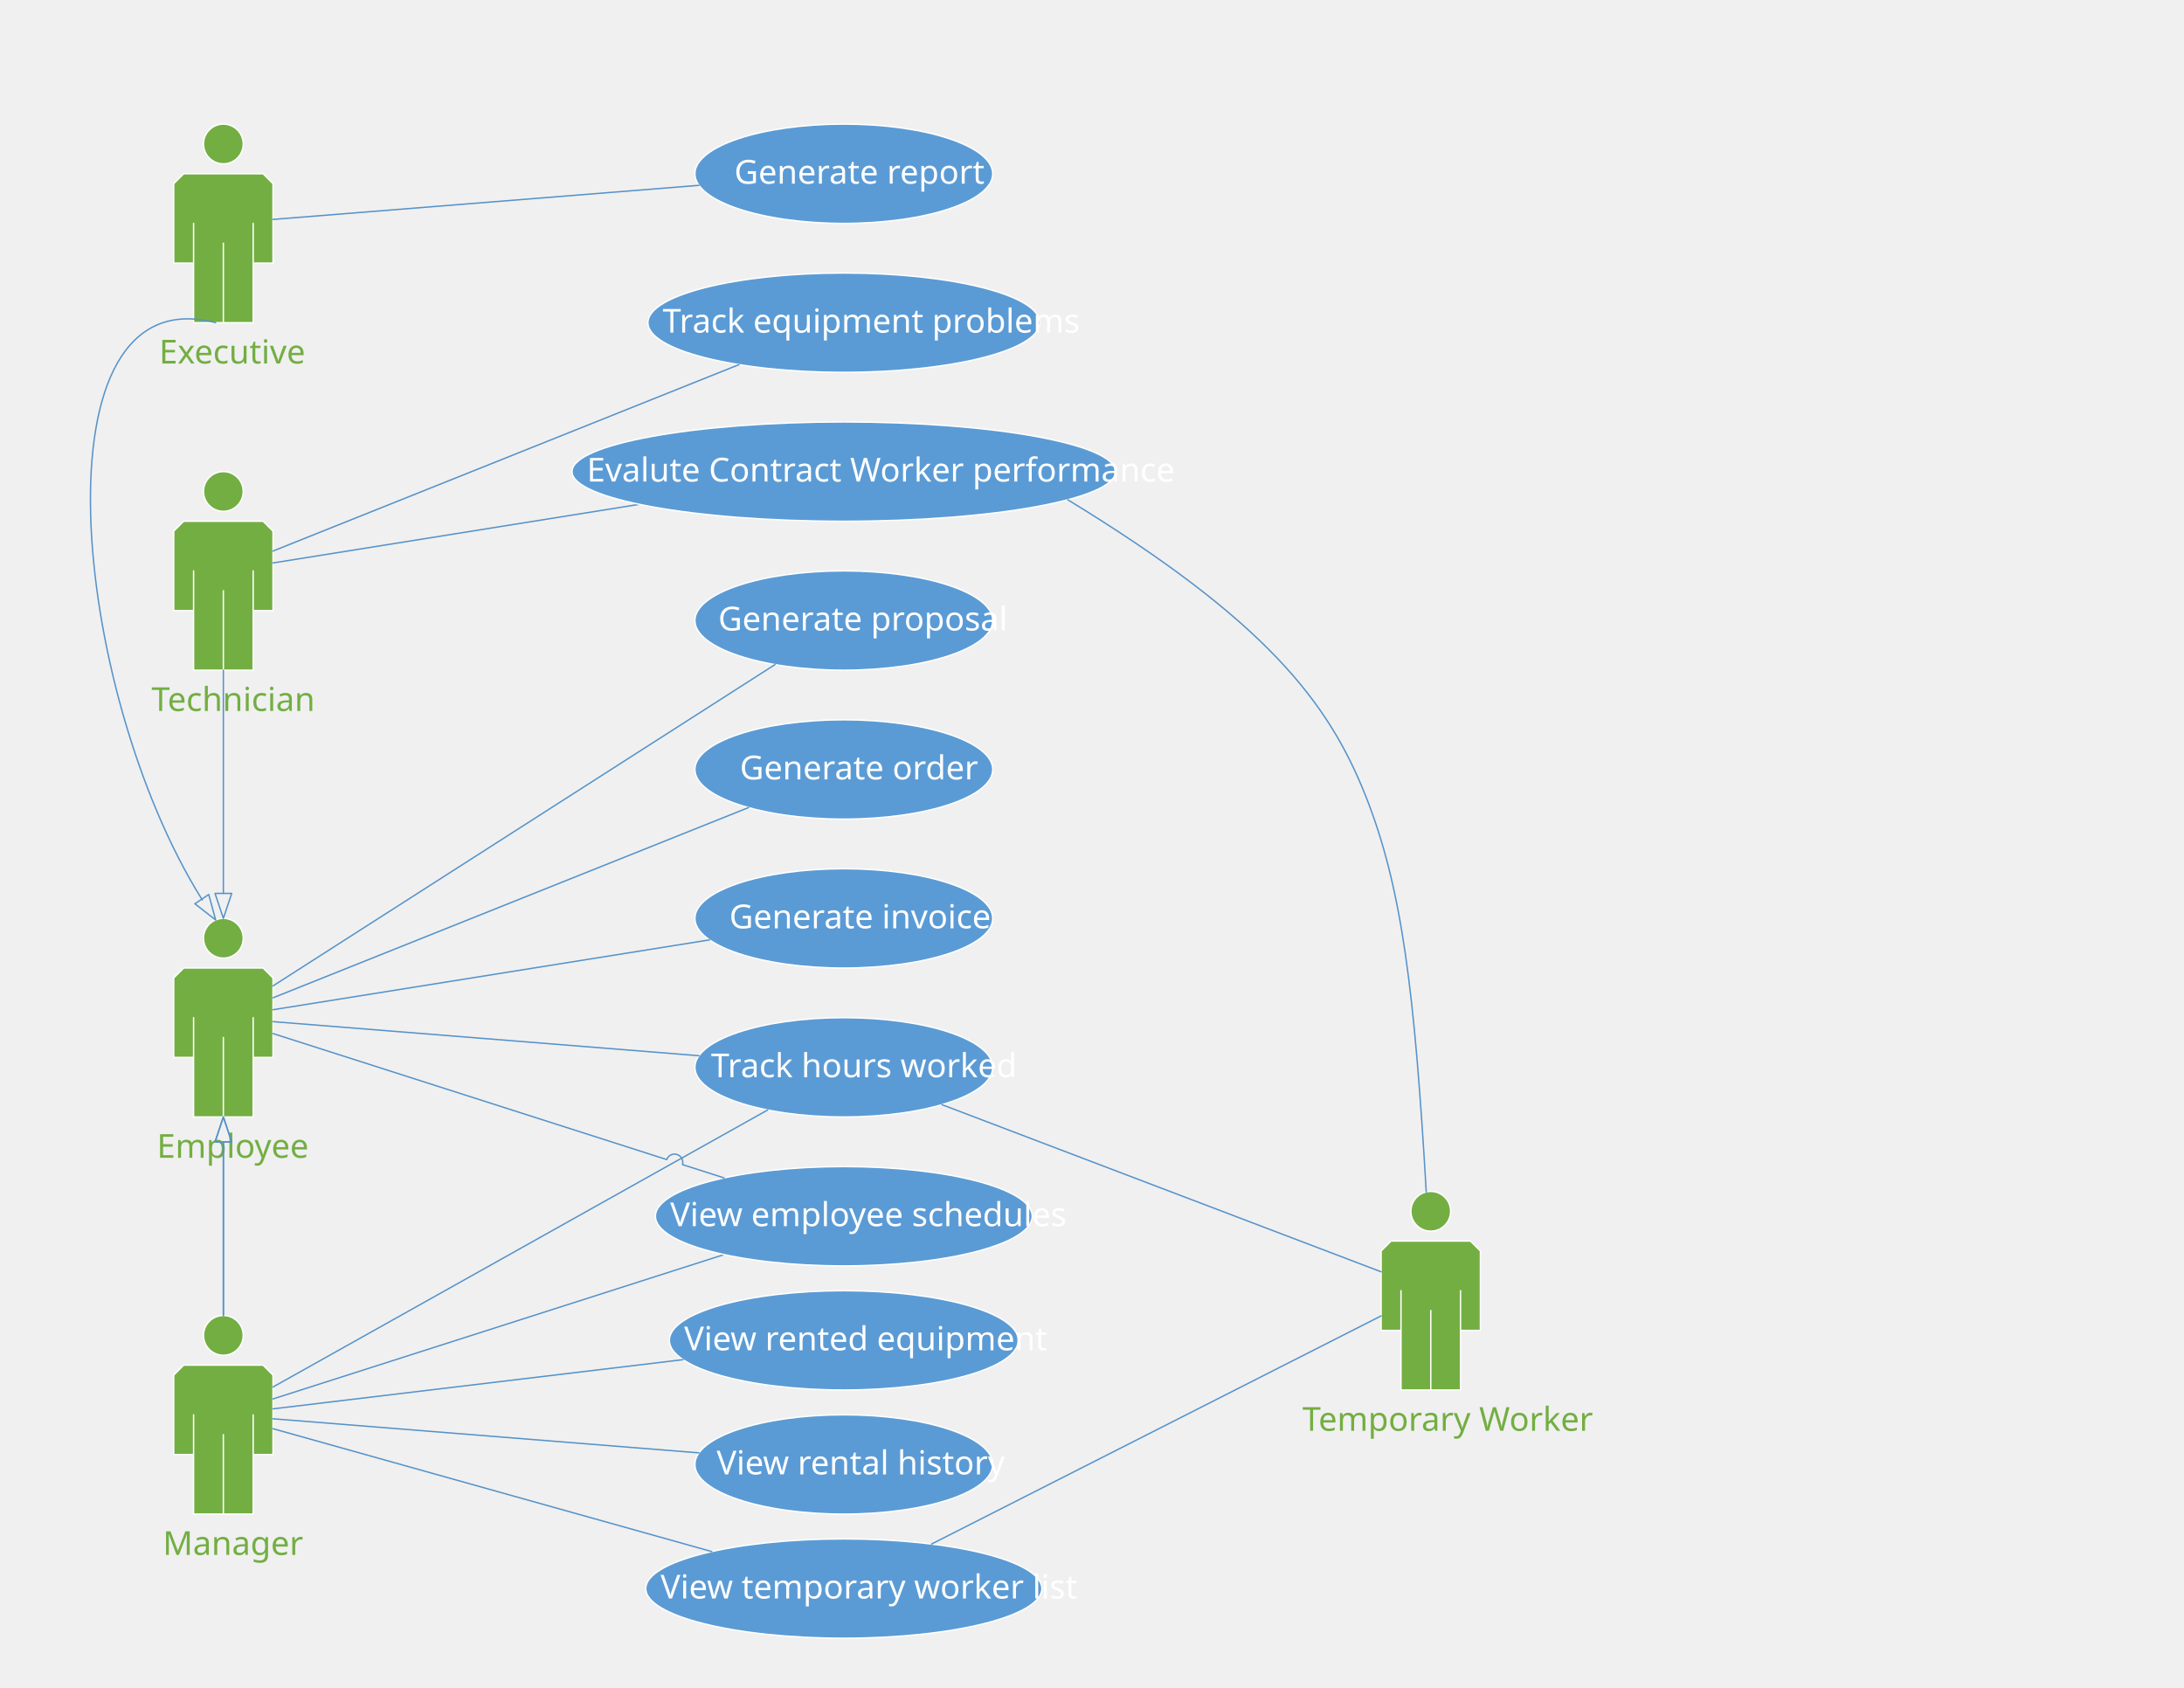
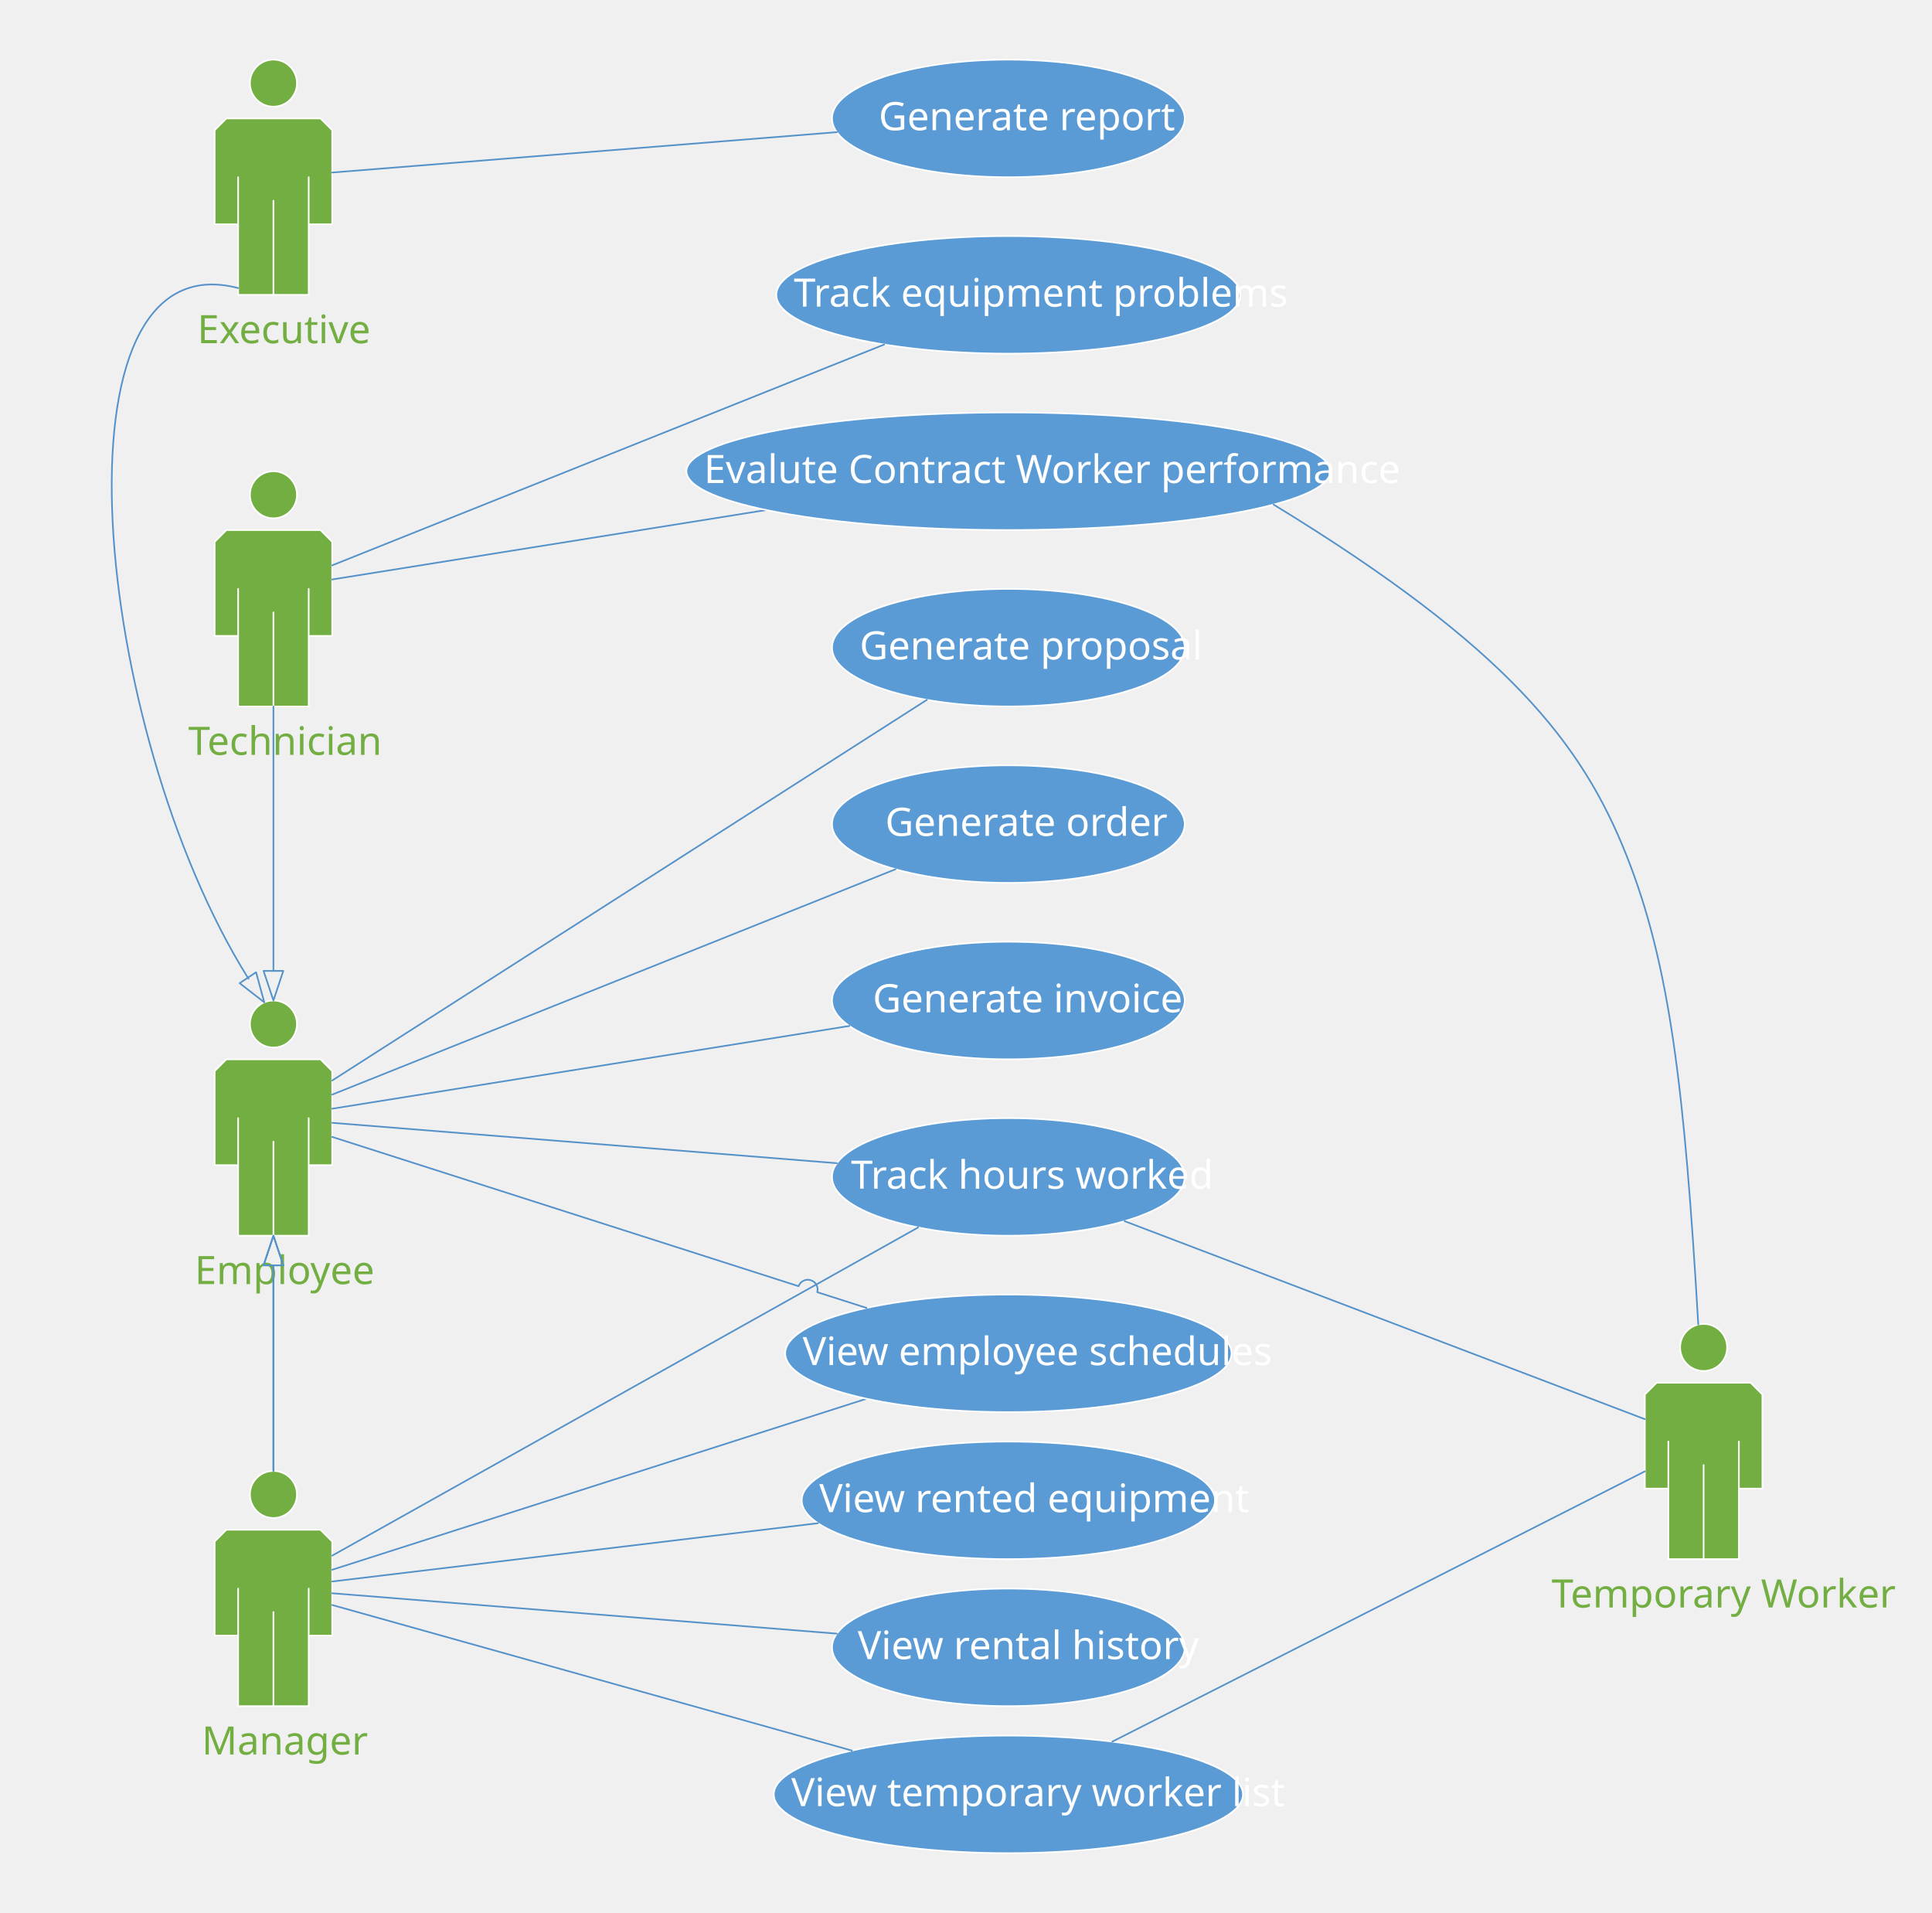
- <svg xmlns="http://www.w3.org/2000/svg" xmlns:xlink="http://www.w3.org/1999/xlink" width="11in" height="8.5in" viewBox="0 0 792 612" xml:space="preserve" color-interpolation-filters="sRGB" class="st9">
+ <svg xmlns="http://www.w3.org/2000/svg" xmlns:xlink="http://www.w3.org/1999/xlink" width="8.215in" height="8.132in" viewBox="0 0 591.45 585.5" xml:space="preserve" color-interpolation-filters="sRGB" class="st9">
  <style type="text/css">
	
		.st1 {fill:#73ae42;stroke:#ffffff;stroke-linecap:round;stroke-linejoin:round;stroke-width:0.5}
		.st2 {fill:#73ae42;font-family:Calibri;font-size:1em}
		.st3 {marker-end:url(#mrkr14-15);stroke:#5592c9;stroke-linecap:round;stroke-linejoin:round;stroke-width:0.5}
		.st4 {fill:#5592c9;fill-opacity:1;stroke:#5592c9;stroke-opacity:1;stroke-width:0.166}
		.st5 {fill:#5b9bd5;stroke:#ffffff;stroke-linecap:round;stroke-linejoin:round;stroke-width:0.5}
		.st6 {fill:#ffffff;font-family:Calibri;font-size:1em}
		.st7 {stroke:#5592c9;stroke-linecap:round;stroke-linejoin:round;stroke-width:0.5}
		.st8 {marker-end:url(#mrkr14-112);stroke:#5592c9;stroke-linecap:round;stroke-linejoin:round;stroke-width:0.5}
		.st9 {fill:none;fill-rule:evenodd;font-size:12px;overflow:visible;stroke-linecap:square;stroke-miterlimit:3}
	
	</style>
  <defs id="Markers">
    <g id="lend14">
      <path d="M 3 -1 L 0 0 L 3 1 L 3 -1 " style="stroke-linecap:round;stroke-linejoin:round;fill:none" />
    </g>
    <marker id="mrkr14-15" class="st4" refX="-18.12" orient="auto" markerUnits="strokeWidth" overflow="visible">
      <use xlink:href="#lend14" transform="scale(-6.04,-6.04) " />
    </marker>
    <marker id="mrkr14-112" class="st4" refX="-17.4" orient="auto" markerUnits="strokeWidth" overflow="visible">
      <use xlink:href="#lend14" transform="scale(-6.04,-6.04) " />
    </marker>
  </defs>
  <g>
-     <g id="shape1-1" transform="translate(63,-207)">
-       <path d="M7.2 612 L7.2 576 L7.2 590.4 L0 590.4 L0 561.6 L3.6 558 L32.4 558 L36 561.6 L36 590.4 L28.8 590.4 L28.8 576        L28.8 612 L18 612 L18 583.2 L18 612 L7.2 612 ZM25.2 547.2 A7.2 7.2 -180 1 0 10.8 547.2 A7.2 7.2 -180 1 0        25.2 547.2 Z" class="st1" />
-       <text x="-6.1" y="626.8" class="st2">Employee</text>
+     <g id="shape1-1" transform="translate(65.6955,-207.25)">
+       <path d="M7.2 585.5 L7.2 549.5 L7.2 563.9 L0 563.9 L0 535.1 L3.6 531.5 L32.4 531.5 L36 535.1 L36 563.9 L28.8 563.9 L28.8        549.5 L28.8 585.5 L18 585.5 L18 556.7 L18 585.5 L7.2 585.5 ZM25.2 520.7 A7.2 7.2 -180 1 0 10.8 520.7 A7.2        7.2 -180 1 0 25.2 520.7 Z" class="st1" />
+       <text x="-6.1" y="600.3" class="st2">Employee</text>
    </g>
-     <g id="shape2-4" transform="translate(63,-63)">
-       <path d="M7.2 612 L7.2 576 L7.2 590.4 L0 590.4 L0 561.6 L3.6 558 L32.4 558 L36 561.6 L36 590.4 L28.8 590.4 L28.8 576        L28.8 612 L18 612 L18 583.2 L18 612 L7.2 612 ZM25.2 547.2 A7.2 7.2 -180 1 0 10.8 547.2 A7.2 7.2 -180 1 0        25.2 547.2 Z" class="st1" />
-       <text x="-3.93" y="626.8" class="st2">Manager</text>
+     <g id="shape2-4" transform="translate(65.6955,-63.25)">
+       <path d="M7.2 585.5 L7.2 549.5 L7.2 563.9 L0 563.9 L0 535.1 L3.6 531.5 L32.4 531.5 L36 535.1 L36 563.9 L28.8 563.9 L28.8        549.5 L28.8 585.5 L18 585.5 L18 556.7 L18 585.5 L7.2 585.5 ZM25.2 520.7 A7.2 7.2 -180 1 0 10.8 520.7 A7.2        7.2 -180 1 0 25.2 520.7 Z" class="st1" />
+       <text x="-3.93" y="600.3" class="st2">Manager</text>
    </g>
-     <g id="shape5-7" transform="translate(63,-369)">
-       <path d="M7.2 612 L7.2 576 L7.2 590.4 L0 590.4 L0 561.6 L3.6 558 L32.4 558 L36 561.6 L36 590.4 L28.8 590.4 L28.8 576        L28.8 612 L18 612 L18 583.2 L18 612 L7.2 612 ZM25.2 547.2 A7.2 7.2 -180 1 0 10.8 547.2 A7.2 7.2 -180 1 0        25.2 547.2 Z" class="st1" />
-       <text x="-8.07" y="626.8" class="st2">Technician</text>
+     <g id="shape5-7" transform="translate(65.6955,-369.25)">
+       <path d="M7.2 585.5 L7.2 549.5 L7.2 563.9 L0 563.9 L0 535.1 L3.6 531.5 L32.4 531.5 L36 535.1 L36 563.9 L28.8 563.9 L28.8        549.5 L28.8 585.5 L18 585.5 L18 556.7 L18 585.5 L7.2 585.5 ZM25.2 520.7 A7.2 7.2 -180 1 0 10.8 520.7 A7.2        7.2 -180 1 0 25.2 520.7 Z" class="st1" />
+       <text x="-8.07" y="600.3" class="st2">Technician</text>
    </g>
-     <g id="shape7-10" transform="translate(72,-135)">
-       <path d="M9 612 L9 549.06" class="st3" />
+     <g id="shape7-10" transform="translate(74.6955,-135.25)">
+       <path d="M9 585.5 L9 522.56" class="st3" />
    </g>
-     <g id="shape8-16" transform="translate(72,-369)">
-       <path d="M9 612 L9 692.94" class="st3" />
+     <g id="shape8-16" transform="translate(74.6955,-369.25)">
+       <path d="M9 585.5 L9 666.44" class="st3" />
    </g>
-     <g id="shape9-21" transform="translate(72,-135)">
-       <path d="M9 612 L9 549.06" class="st3" />
+     <g id="shape9-21" transform="translate(74.6955,-135.25)">
+       <path d="M9 585.5 L9 522.56" class="st3" />
    </g>
-     <g id="shape10-26" transform="translate(252,-369)">
-       <ellipse cx="54" cy="594" rx="54" ry="18" class="st5" />
-       <text x="8.45" y="597.6" class="st6">Generate proposal</text>
+     <g id="shape10-26" transform="translate(254.696,-369.25)">
+       <ellipse cx="54" cy="567.5" rx="54" ry="18" class="st5" />
+       <text x="8.45" y="571.1" class="st6">Generate proposal</text>
    </g>
-     <g id="shape11-29" transform="translate(252,-315)">
-       <ellipse cx="54" cy="594" rx="54" ry="18" class="st5" />
-       <text x="16.29" y="597.6" class="st6">Generate order</text>
+     <g id="shape11-29" transform="translate(254.696,-315.25)">
+       <ellipse cx="54" cy="567.5" rx="54" ry="18" class="st5" />
+       <text x="16.29" y="571.1" class="st6">Generate order</text>
    </g>
-     <g id="shape12-32" transform="translate(252,-261)">
-       <ellipse cx="54" cy="594" rx="54" ry="18" class="st5" />
-       <text x="12.47" y="597.6" class="st6">Generate invoice</text>
+     <g id="shape12-32" transform="translate(254.696,-261.25)">
+       <ellipse cx="54" cy="567.5" rx="54" ry="18" class="st5" />
+       <text x="12.47" y="571.1" class="st6">Generate invoice</text>
    </g>
-     <g id="shape13-35" transform="translate(242.736,-108)">
-       <ellipse cx="63.264" cy="594" rx="63.264" ry="18" class="st5" />
-       <text x="5.36" y="597.6" class="st6">View rented equipment</text>
+     <g id="shape13-35" transform="translate(245.431,-108.25)">
+       <ellipse cx="63.264" cy="567.5" rx="63.264" ry="18" class="st5" />
+       <text x="5.36" y="571.1" class="st6">View rented equipment</text>
    </g>
-     <g id="shape14-38" transform="translate(99,-101.082)">
-       <path d="M0 611.92 L148.71 594.08" class="st7" />
+     <g id="shape14-38" transform="translate(101.696,-101.332)">
+       <path d="M0 585.42 L148.71 567.58" class="st7" />
    </g>
-     <g id="shape18-41" transform="translate(99,-254.52)">
-       <path d="M0 612 L182.06 495.48" class="st7" />
+     <g id="shape18-41" transform="translate(101.696,-254.77)">
+       <path d="M0 585.5 L182.06 468.98" class="st7" />
    </g>
-     <g id="shape19-44" transform="translate(99,-250.2)">
-       <path d="M0 612 L172.43 543.03" class="st7" />
+     <g id="shape19-44" transform="translate(101.696,-250.45)">
+       <path d="M0 585.5 L172.43 516.53" class="st7" />
    </g>
-     <g id="shape20-47" transform="translate(99,-245.88)">
-       <path d="M0 612 L158.32 586.67" class="st7" />
+     <g id="shape20-47" transform="translate(101.696,-246.13)">
+       <path d="M0 585.5 L158.32 560.17" class="st7" />
    </g>
-     <g id="shape21-50" transform="translate(252,-63)">
-       <ellipse cx="54" cy="594" rx="54" ry="18" class="st5" />
-       <text x="7.88" y="597.6" class="st6">View rental history</text>
+     <g id="shape21-50" transform="translate(254.696,-63.25)">
+       <ellipse cx="54" cy="567.5" rx="54" ry="18" class="st5" />
+       <text x="7.88" y="571.1" class="st6">View rental history</text>
    </g>
-     <g id="shape22-53" transform="translate(99,-100.38)">
-       <path d="M0 614.82 L154.49 627.18" class="st7" />
+     <g id="shape22-53" transform="translate(101.696,-100.63)">
+       <path d="M0 588.32 L154.49 600.68" class="st7" />
    </g>
-     <g id="shape24-56" transform="translate(99,-104.76)">
-       <path d="M0 612 L163.57 559.66" class="st7" />
+     <g id="shape24-56" transform="translate(101.696,-105.01)">
+       <path d="M0 585.5 L163.57 533.16" class="st7" />
    </g>
-     <g id="shape23-59" transform="translate(237.679,-153)">
-       <ellipse cx="68.321" cy="594" rx="68.321" ry="18" class="st5" />
-       <text x="5.36" y="597.6" class="st6">View employee schedules</text>
+     <g id="shape23-59" transform="translate(240.375,-153.25)">
+       <ellipse cx="68.321" cy="567.5" rx="68.321" ry="18" class="st5" />
+       <text x="5.36" y="571.1" class="st6">View employee schedules</text>
    </g>
-     <g id="shape25-62" transform="translate(99,-237.24)">
-       <path d="M0 612 L142.78 657.69 A3 3 0 0 1 148.49 659.52 L163.57 664.34" class="st7" />
+     <g id="shape25-62" transform="translate(101.696,-237.49)">
+       <path d="M0 585.5 L142.78 631.19 A3 3 0 0 1 148.49 633.02 L163.57 637.84" class="st7" />
    </g>
-     <g id="shape26-65" transform="translate(500.849,-108)">
-       <path d="M7.2 612 L7.2 576 L7.2 590.4 L0 590.4 L0 561.6 L3.6 558 L32.4 558 L36 561.6 L36 590.4 L28.8 590.4 L28.8 576        L28.8 612 L18 612 L18 583.2 L18 612 L7.2 612 ZM25.2 547.2 A7.2 7.2 -180 1 0 10.8 547.2 A7.2 7.2 -180 1 0        25.2 547.2 Z" class="st1" />
-       <text x="-28.55" y="626.8" class="st2">Temporary Worker</text>
+     <g id="shape26-65" transform="translate(503.545,-108.25)">
+       <path d="M7.2 585.5 L7.2 549.5 L7.2 563.9 L0 563.9 L0 535.1 L3.6 531.5 L32.4 531.5 L36 535.1 L36 563.9 L28.8 563.9 L28.8        549.5 L28.8 585.5 L18 585.5 L18 556.7 L18 585.5 L7.2 585.5 ZM25.2 520.7 A7.2 7.2 -180 1 0 10.8 520.7 A7.2        7.2 -180 1 0 25.2 520.7 Z" class="st1" />
+       <text x="-28.55" y="600.3" class="st2">Temporary Worker</text>
    </g>
-     <g id="shape27-68" transform="translate(234.178,-18)">
-       <ellipse cx="71.822" cy="594" rx="71.822" ry="18" class="st5" />
-       <text x="5.36" y="597.6" class="st6">View temporary worker list</text>
+     <g id="shape27-68" transform="translate(236.874,-18.25)">
+       <ellipse cx="71.822" cy="567.5" rx="71.822" ry="18" class="st5" />
+       <text x="5.36" y="571.1" class="st6">View temporary worker list</text>
    </g>
-     <g id="shape28-71" transform="translate(99,-93.96)">
-       <path d="M0 612 L159.1 656.55" class="st7" />
+     <g id="shape28-71" transform="translate(101.696,-94.21)">
+       <path d="M0 585.5 L159.1 630.05" class="st7" />
    </g>
-     <g id="shape29-74" transform="translate(337.807,-52.1387)">
-       <path d="M0 612 L163.04 529.27" class="st7" />
+     <g id="shape29-74" transform="translate(340.502,-52.3887)">
+       <path d="M0 585.5 L163.04 502.77" class="st7" />
    </g>
-     <g id="shape30-77" transform="translate(252,-207)">
-       <ellipse cx="54" cy="594" rx="54" ry="18" class="st5" />
-       <text x="5.82" y="597.6" class="st6">Track hours worked</text>
+     <g id="shape30-77" transform="translate(254.696,-207.25)">
+       <ellipse cx="54" cy="567.5" rx="54" ry="18" class="st5" />
+       <text x="5.82" y="571.1" class="st6">Track hours worked</text>
    </g>
-     <g id="shape31-80" transform="translate(278.38,-209.533)">
-       <path d="M0 612 L-179.38 712.45" class="st7" />
+     <g id="shape31-80" transform="translate(281.075,-209.783)">
+       <path d="M0 585.5 L-179.38 685.95" class="st7" />
    </g>
-     <g id="shape32-83" transform="translate(253.491,-226.38)">
-       <path d="M0 609.18 L-154.49 596.82" class="st7" />
+     <g id="shape32-83" transform="translate(256.187,-226.63)">
+       <path d="M0 582.68 L-154.49 570.32" class="st7" />
    </g>
-     <g id="shape33-86" transform="translate(341.58,-211.46)">
-       <path d="M0 612 L159.27 672.61" class="st7" />
+     <g id="shape33-86" transform="translate(344.276,-211.71)">
+       <path d="M0 585.5 L159.27 646.11" class="st7" />
    </g>
-     <g id="shape36-89" transform="translate(99,-407.88)">
-       <path d="M0 612 L132.87 590.74" class="st7" />
+     <g id="shape36-89" transform="translate(101.696,-408.13)">
+       <path d="M0 585.5 L132.87 564.24" class="st7" />
    </g>
-     <g id="shape35-92" transform="translate(207.439,-423)">
-       <ellipse cx="98.561" cy="594" rx="98.561" ry="18" class="st5" />
-       <text x="5.36" y="597.6" class="st6">Evalute Contract Worker performance</text>
+     <g id="shape35-92" transform="translate(210.135,-423.25)">
+       <ellipse cx="98.561" cy="567.5" rx="98.561" ry="18" class="st5" />
+       <text x="5.36" y="571.1" class="st6">Evalute Contract Worker performance</text>
    </g>
-     <g id="shape37-95" transform="translate(387.201,-430.798)">
-       <path d="M0 612 C71.8 655.8 94.48 685.28 108.01 719.33 C121.33 752.85 125.8 790.8 130.01 862.99" class="st7" />
+     <g id="shape37-95" transform="translate(389.896,-431.048)">
+       <path d="M0 585.5 C71.8 629.3 94.48 658.78 108.01 692.83 C121.33 726.35 125.8 764.3 130.01 836.49" class="st7" />
    </g>
-     <g id="shape38-98" transform="translate(234.952,-477)">
-       <ellipse cx="71.048" cy="594" rx="71.048" ry="18" class="st5" />
-       <text x="5.36" y="597.6" class="st6">Track equipment problems</text>
+     <g id="shape38-98" transform="translate(237.647,-477.25)">
+       <ellipse cx="71.048" cy="567.5" rx="71.048" ry="18" class="st5" />
+       <text x="5.36" y="571.1" class="st6">Track equipment problems</text>
    </g>
-     <g id="shape41-101" transform="translate(99,-412.2)">
-       <path d="M0 612 L168.98 544.41" class="st7" />
+     <g id="shape41-101" transform="translate(101.696,-412.45)">
+       <path d="M0 585.5 L168.98 517.91" class="st7" />
    </g>
-     <g id="shape42-104" transform="translate(63,-495)">
-       <path d="M7.2 612 L7.2 576 L7.2 590.4 L0 590.4 L0 561.6 L3.6 558 L32.4 558 L36 561.6 L36 590.4 L28.8 590.4 L28.8 576        L28.8 612 L18 612 L18 583.2 L18 612 L7.2 612 ZM25.2 547.2 A7.2 7.2 -180 1 0 10.8 547.2 A7.2 7.2 -180 1 0        25.2 547.2 Z" class="st1" />
-       <text x="-5.29" y="626.8" class="st2">Executive</text>
+     <g id="shape42-104" transform="translate(65.6955,-495.25)">
+       <path d="M7.2 585.5 L7.2 549.5 L7.2 563.9 L0 563.9 L0 535.1 L3.6 531.5 L32.4 531.5 L36 535.1 L36 563.9 L28.8 563.9 L28.8        549.5 L28.8 585.5 L18 585.5 L18 556.7 L18 585.5 L7.2 585.5 ZM25.2 520.7 A7.2 7.2 -180 1 0 10.8 520.7 A7.2        7.2 -180 1 0 25.2 520.7 Z" class="st1" />
+       <text x="-5.29" y="600.3" class="st2">Executive</text>
    </g>
-     <g id="shape43-107" transform="translate(69.1876,-495)">
-       <path d="M9 612 C-57.88 594.6 -43.29 745.39 3.99 821.02 L4.19 821.32" class="st8" />
+     <g id="shape43-107" transform="translate(67.8893,-497.328)">
+       <path d="M5.01 585.5 C-54.15 570.11 -39.31 720.97 7.98 796.6 L8.18 796.9" class="st8" />
    </g>
-     <g id="shape44-113" transform="translate(252,-531)">
-       <ellipse cx="54" cy="594" rx="54" ry="18" class="st5" />
-       <text x="14.28" y="597.6" class="st6">Generate report</text>
+     <g id="shape44-113" transform="translate(254.696,-531.25)">
+       <ellipse cx="54" cy="567.5" rx="54" ry="18" class="st5" />
+       <text x="14.28" y="571.1" class="st6">Generate report</text>
    </g>
-     <g id="shape45-116" transform="translate(99,-529.62)">
-       <path d="M0 609.18 L154.49 596.82" class="st7" />
+     <g id="shape45-116" transform="translate(101.696,-529.87)">
+       <path d="M0 582.68 L154.49 570.32" class="st7" />
    </g>
  </g>
</svg>
